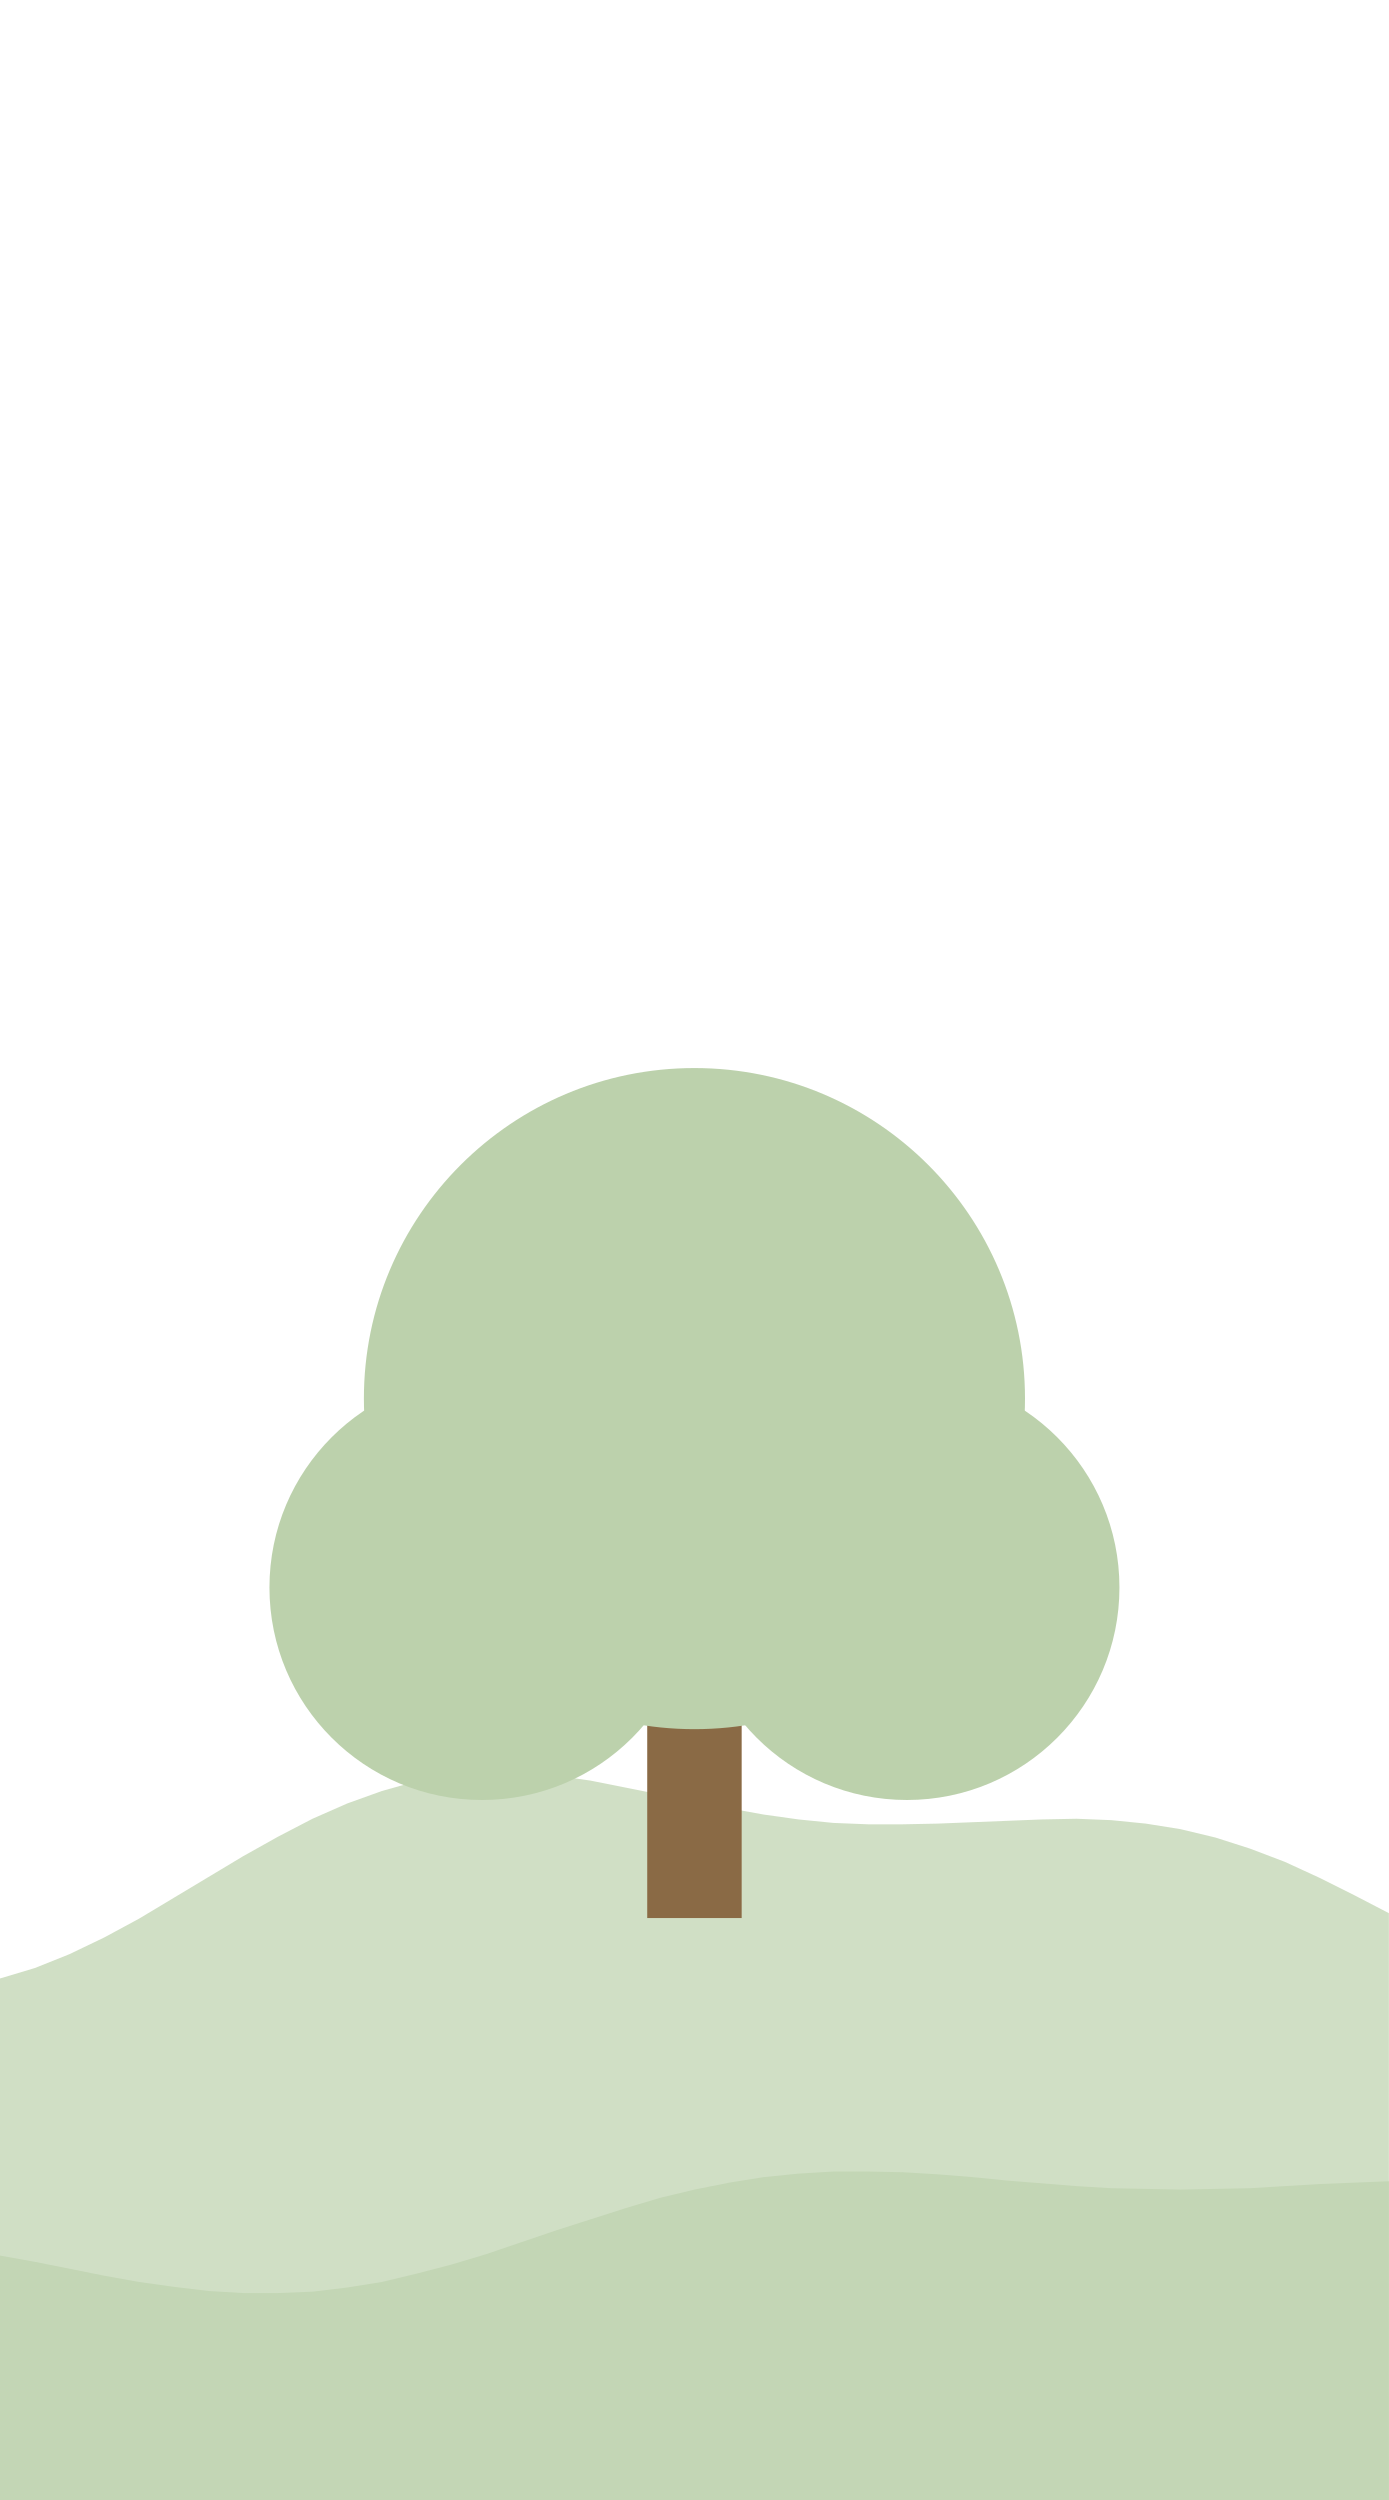
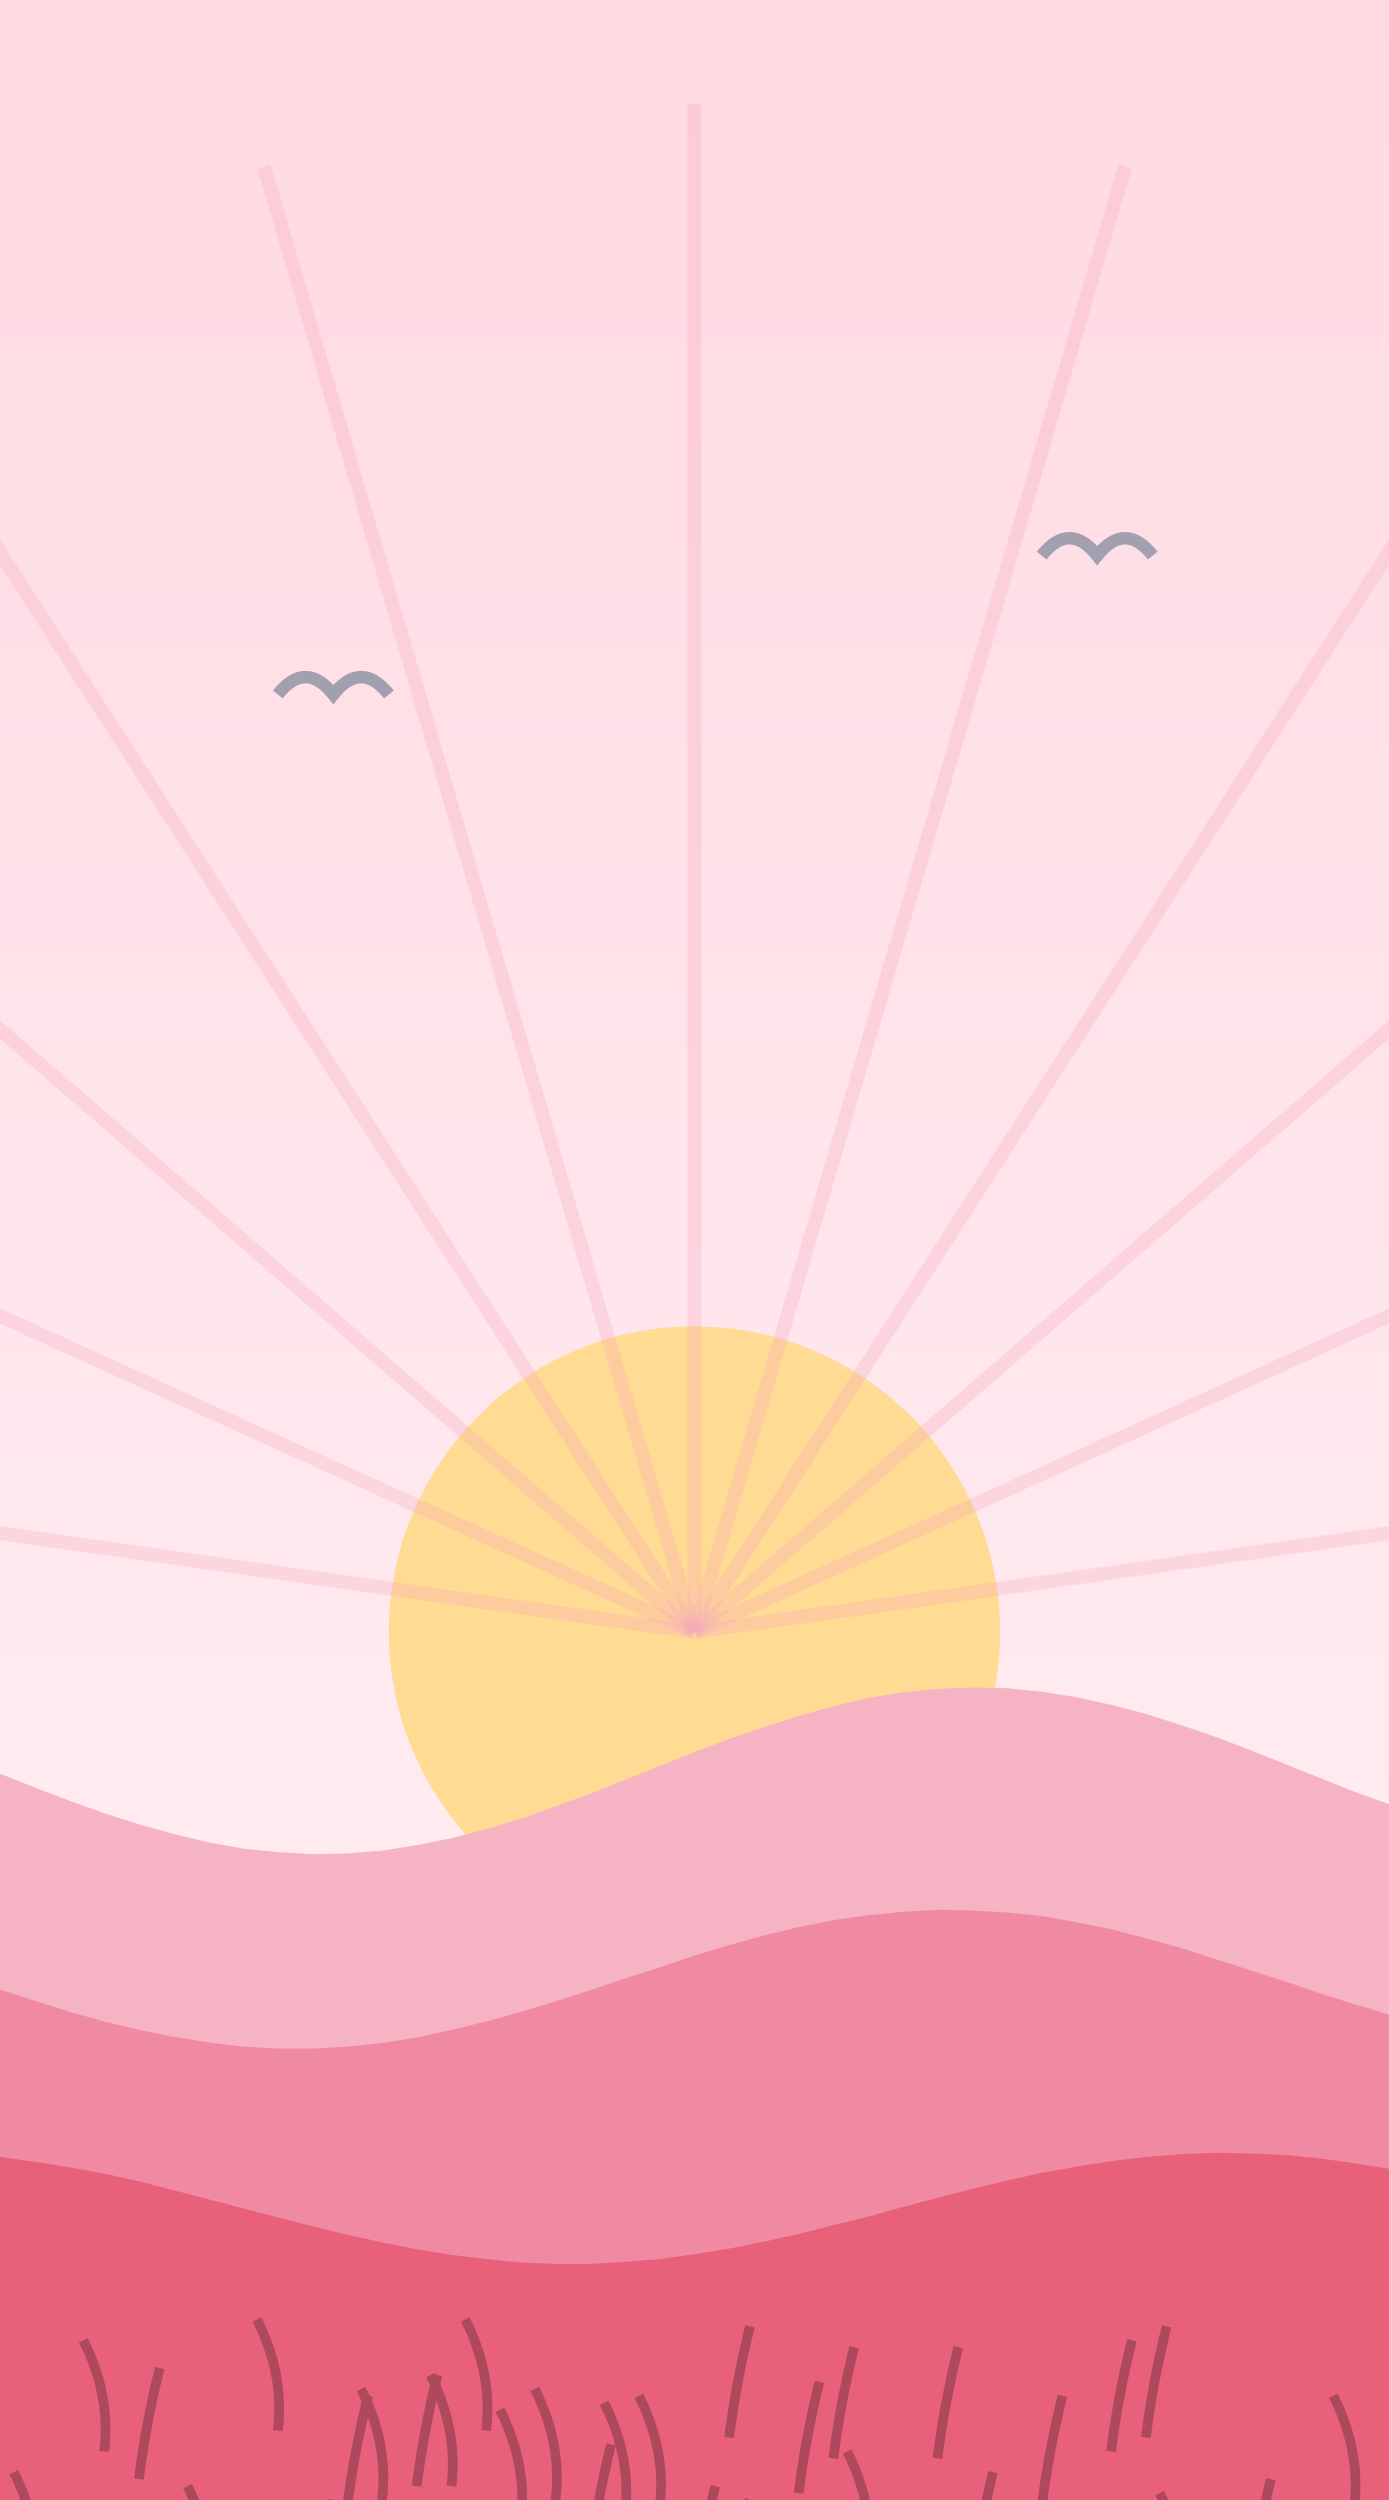
<svg xmlns="http://www.w3.org/2000/svg" viewBox="0 0 200 360" preserveAspectRatio="xMidYMax slice">
-   <circle cx="100" cy="200" r="34" fill="#f6c453" opacity="0.4" />
-   <path d="M-5 360 L-5 270 L-5 286.0 L0 284.9 L5 283.4 L10 281.4 L15 279.0 L20 276.3 L25 273.3 L30 270.3 L35 267.3 L40 264.5 L45 261.9 L50 259.7 L55 257.9 L60 256.5 L65 255.7 L70 255.3 L75 255.3 L80 255.7 L85 256.4 L90 257.4 L95 258.4 L100 259.5 L105 260.4 L110 261.3 L115 262.0 L120 262.5 L125 262.7 L130 262.7 L135 262.6 L140 262.4 L145 262.2 L150 262.0 L155 261.9 L160 262.1 L165 262.6 L170 263.4 L175 264.6 L180 266.2 L185 268.1 L190 270.4 L195 272.9 L200 275.5 L205 278.2 L205 360Z" fill="#d0dfc5" opacity="1" />
-   <rect x="93.2" y="215" width="13.6" height="61.2" fill="#8a6a45" />
-   <circle cx="100" cy="201.4" r="47.6" fill="#bcd1ac" />
-   <circle cx="69.4" cy="228.6" r="30.6" fill="#bcd1ac" />
-   <circle cx="130.6" cy="228.6" r="30.6" fill="#bcd1ac" />
-   <path d="M-5 360 L-5 320 L-5 323.9 L0 324.8 L5 325.7 L10 326.7 L15 327.7 L20 328.6 L25 329.3 L30 329.9 L35 330.2 L40 330.2 L45 330.0 L50 329.4 L55 328.6 L60 327.4 L65 326.1 L70 324.6 L75 322.9 L80 321.2 L85 319.6 L90 318.0 L95 316.5 L100 315.3 L105 314.3 L110 313.5 L115 313.0 L120 312.7 L125 312.7 L130 312.8 L135 313.1 L140 313.5 L145 314.0 L150 314.4 L155 314.8 L160 315.1 L165 315.2 L170 315.3 L175 315.2 L180 315.1 L185 314.8 L190 314.5 L195 314.3 L200 314.1 L205 314.0 L205 360Z" fill="#c3d6b5" opacity="1" />
+   <defs>
+     <linearGradient id="g26" x1="0" y1="0" x2="0" y2="1">
+       <stop offset="0" stop-color="#ffd9e2" />
+       <stop offset="1" stop-color="#fff2f5" />
+     </linearGradient>
+   </defs>
+   <rect width="200" height="360" fill="url(#g26)" />
+   <circle cx="100" cy="235" r="44" fill="#ffd98a" opacity="0.9" />
+   <path d="M100 235 L318 204" stroke="#f4a9bb" stroke-width="2" opacity="0.3" />
+   <path d="M100 235 L300 144" stroke="#f4a9bb" stroke-width="2" opacity="0.3" />
+   <path d="M100 235 L266 91" stroke="#f4a9bb" stroke-width="2" opacity="0.3" />
+   <path d="M100 235 L219 50" stroke="#f4a9bb" stroke-width="2" opacity="0.3" />
+   <path d="M100 235 L162 24" stroke="#f4a9bb" stroke-width="2" opacity="0.3" />
+   <path d="M100 235 L100 15" stroke="#f4a9bb" stroke-width="2" opacity="0.3" />
+   <path d="M100 235 L38 24" stroke="#f4a9bb" stroke-width="2" opacity="0.3" />
+   <path d="M100 235 L-19 50" stroke="#f4a9bb" stroke-width="2" opacity="0.3" />
+   <path d="M100 235 L-66 91" stroke="#f4a9bb" stroke-width="2" opacity="0.3" />
+   <path d="M100 235 L-100 144" stroke="#f4a9bb" stroke-width="2" opacity="0.3" />
+   <path d="M100 235 L-118 204" stroke="#f4a9bb" stroke-width="2" opacity="0.3" />
+   <path d="M-5 360 L-5 255 L-5 253.4 L0 255.4 L5 257.4 L10 259.3 L15 261.1 L20 262.7 L25 264.1 L30 265.3 L35 266.2 L40 266.7 L45 267.0 L50 266.9 L55 266.5 L60 265.7 L65 264.7 L70 263.4 L75 261.9 L80 260.1 L85 258.3 L90 256.3 L95 254.3 L100 252.3 L105 250.4 L110 248.7 L115 247.1 L120 245.7 L125 244.5 L130 243.7 L135 243.2 L140 243.0 L145 243.1 L150 243.6 L155 244.4 L160 245.5 L165 246.8 L170 248.4 L175 250.1 L180 252.0 L185 254.0 L190 256.0 L195 258.0 L200 259.8 L205 261.6 L205 360Z" fill="#f6b3c3" opacity="1" />
+   <path d="M-5 360 L-5 285 L-5 284.8 L0 286.5 L5 288.1 L10 289.7 L15 291.1 L20 292.3 L25 293.3 L30 294.1 L35 294.7 L40 295.0 L45 295.0 L50 294.7 L55 294.2 L60 293.4 L65 292.3 L70 291.1 L75 289.7 L80 288.2 L85 286.6 L90 284.9 L95 283.3 L100 281.6 L105 280.1 L110 278.7 L115 277.5 L120 276.5 L125 275.8 L130 275.3 L135 275.0 L140 275.1 L145 275.4 L150 275.9 L155 276.8 L160 277.8 L165 279.1 L170 280.5 L175 282.1 L180 283.7 L185 285.3 L190 287.0 L195 288.6 L200 290.1 L205 291.4 L205 360Z" fill="#f08aa3" opacity="1" />
+   <path d="M-5 360 L-5 318 L-5 310.2 L0 310.6 L5 311.3 L10 312.1 L15 313.0 L20 314.1 L25 315.4 L30 316.7 L35 318.0 L40 319.3 L45 320.6 L50 321.8 L55 322.9 L60 323.9 L65 324.7 L70 325.3 L75 325.8 L80 326.0 L85 326.0 L90 325.7 L95 325.3 L100 324.6 L105 323.8 L110 322.8 L115 321.7 L120 320.4 L125 319.2 L130 317.8 L135 316.5 L140 315.2 L145 314.0 L150 312.9 L155 312.0 L160 311.2 L165 310.6 L170 310.2 L175 310.0 L180 310.1 L185 310.3 L190 310.8 L195 311.5 L200 312.3 L205 313.4 L205 360Z" fill="#e8607a" opacity="1" />
+   <path d="M0 389 q1 -8.0 3 -16" stroke="#ae485c" stroke-width="1.4" fill="none" />
+   <path d="M5 372 q1 -8.0 -3 -16" stroke="#ae485c" stroke-width="1.4" fill="none" />
+   <path d="M10 379 q1 -8.0 -3 -16" stroke="#ae485c" stroke-width="1.4" fill="none" />
+   <path d="M15 353 q1 -8.0 -3 -16" stroke="#ae485c" stroke-width="1.4" fill="none" />
+   <path d="M20 357 q1 -8.0 3 -16" stroke="#ae485c" stroke-width="1.4" fill="none" />
+   <path d="M25 380 q1 -8.0 -3 -16" stroke="#ae485c" stroke-width="1.4" fill="none" />
+   <path d="M30 374 q1 -8.0 -3 -16" stroke="#ae485c" stroke-width="1.4" fill="none" />
+   <path d="M35 386 q1 -8.0 -3 -16" stroke="#ae485c" stroke-width="1.4" fill="none" />
+   <path d="M40 350 q1 -8.0 -3 -16" stroke="#ae485c" stroke-width="1.4" fill="none" />
+   <path d="M45 376 q1 -8.0 3 -16" stroke="#ae485c" stroke-width="1.4" fill="none" />
+   <path d="M50 361 q1 -8.0 3 -16" stroke="#ae485c" stroke-width="1.4" fill="none" />
+   <path d="M55 360 q1 -8.0 -3 -16" stroke="#ae485c" stroke-width="1.4" fill="none" />
+   <path d="M60 358 q1 -8.0 3 -16" stroke="#ae485c" stroke-width="1.4" fill="none" />
+   <path d="M65 358 q1 -8.0 -3 -16" stroke="#ae485c" stroke-width="1.4" fill="none" />
+   <path d="M70 350 q1 -8.0 -3 -16" stroke="#ae485c" stroke-width="1.4" fill="none" />
+   <path d="M75 363 q1 -8.0 -3 -16" stroke="#ae485c" stroke-width="1.4" fill="none" />
+   <path d="M80 360 q1 -8.0 -3 -16" stroke="#ae485c" stroke-width="1.4" fill="none" />
+   <path d="M85 368 q1 -8.0 3 -16" stroke="#ae485c" stroke-width="1.4" fill="none" />
+   <path d="M90 362 q1 -8.0 -3 -16" stroke="#ae485c" stroke-width="1.4" fill="none" />
+   <path d="M95 361 q1 -8.0 -3 -16" stroke="#ae485c" stroke-width="1.4" fill="none" />
+   <path d="M100 374 q1 -8.0 3 -16" stroke="#ae485c" stroke-width="1.4" fill="none" />
+   <path d="M105 351 q1 -8.0 3 -16" stroke="#ae485c" stroke-width="1.4" fill="none" />
+   <path d="M110 376 q1 -8.0 -3 -16" stroke="#ae485c" stroke-width="1.4" fill="none" />
+   <path d="M115 359 q1 -8.0 3 -16" stroke="#ae485c" stroke-width="1.4" fill="none" />
+   <path d="M120 354 q1 -8.0 3 -16" stroke="#ae485c" stroke-width="1.4" fill="none" />
+   <path d="M125 369 q1 -8.0 -3 -16" stroke="#ae485c" stroke-width="1.4" fill="none" />
+   <path d="M130 388 q1 -8.0 3 -16" stroke="#ae485c" stroke-width="1.4" fill="none" />
+   <path d="M135 354 q1 -8.0 3 -16" stroke="#ae485c" stroke-width="1.4" fill="none" />
+   <path d="M140 372 q1 -8.0 3 -16" stroke="#ae485c" stroke-width="1.4" fill="none" />
+   <path d="M145 380 q1 -8.0 3 -16" stroke="#ae485c" stroke-width="1.4" fill="none" />
+   <path d="M150 361 q1 -8.0 3 -16" stroke="#ae485c" stroke-width="1.4" fill="none" />
+   <path d="M155 380 q1 -8.0 -3 -16" stroke="#ae485c" stroke-width="1.4" fill="none" />
+   <path d="M160 353 q1 -8.0 3 -16" stroke="#ae485c" stroke-width="1.4" fill="none" />
+   <path d="M165 351 q1 -8.0 3 -16" stroke="#ae485c" stroke-width="1.4" fill="none" />
+   <path d="M170 375 q1 -8.0 -3 -16" stroke="#ae485c" stroke-width="1.4" fill="none" />
+   <path d="M175 385 q1 -8.0 3 -16" stroke="#ae485c" stroke-width="1.4" fill="none" />
+   <path d="M180 373 q1 -8.0 3 -16" stroke="#ae485c" stroke-width="1.4" fill="none" />
+   <path d="M185 387 q1 -8.0 -3 -16" stroke="#ae485c" stroke-width="1.4" fill="none" />
+   <path d="M190 378 q1 -8.0 -3 -16" stroke="#ae485c" stroke-width="1.4" fill="none" />
+   <path d="M195 361 q1 -8.0 -3 -16" stroke="#ae485c" stroke-width="1.4" fill="none" />
+   <path d="M40 100 q4 -5 8 0 q4 -5 8 0" stroke="#64748b" stroke-width="1.8" fill="none" opacity=".6" />
+   <path d="M150 80 q4 -5 8 0 q4 -5 8 0" stroke="#64748b" stroke-width="1.8" fill="none" opacity=".6" />
</svg>
